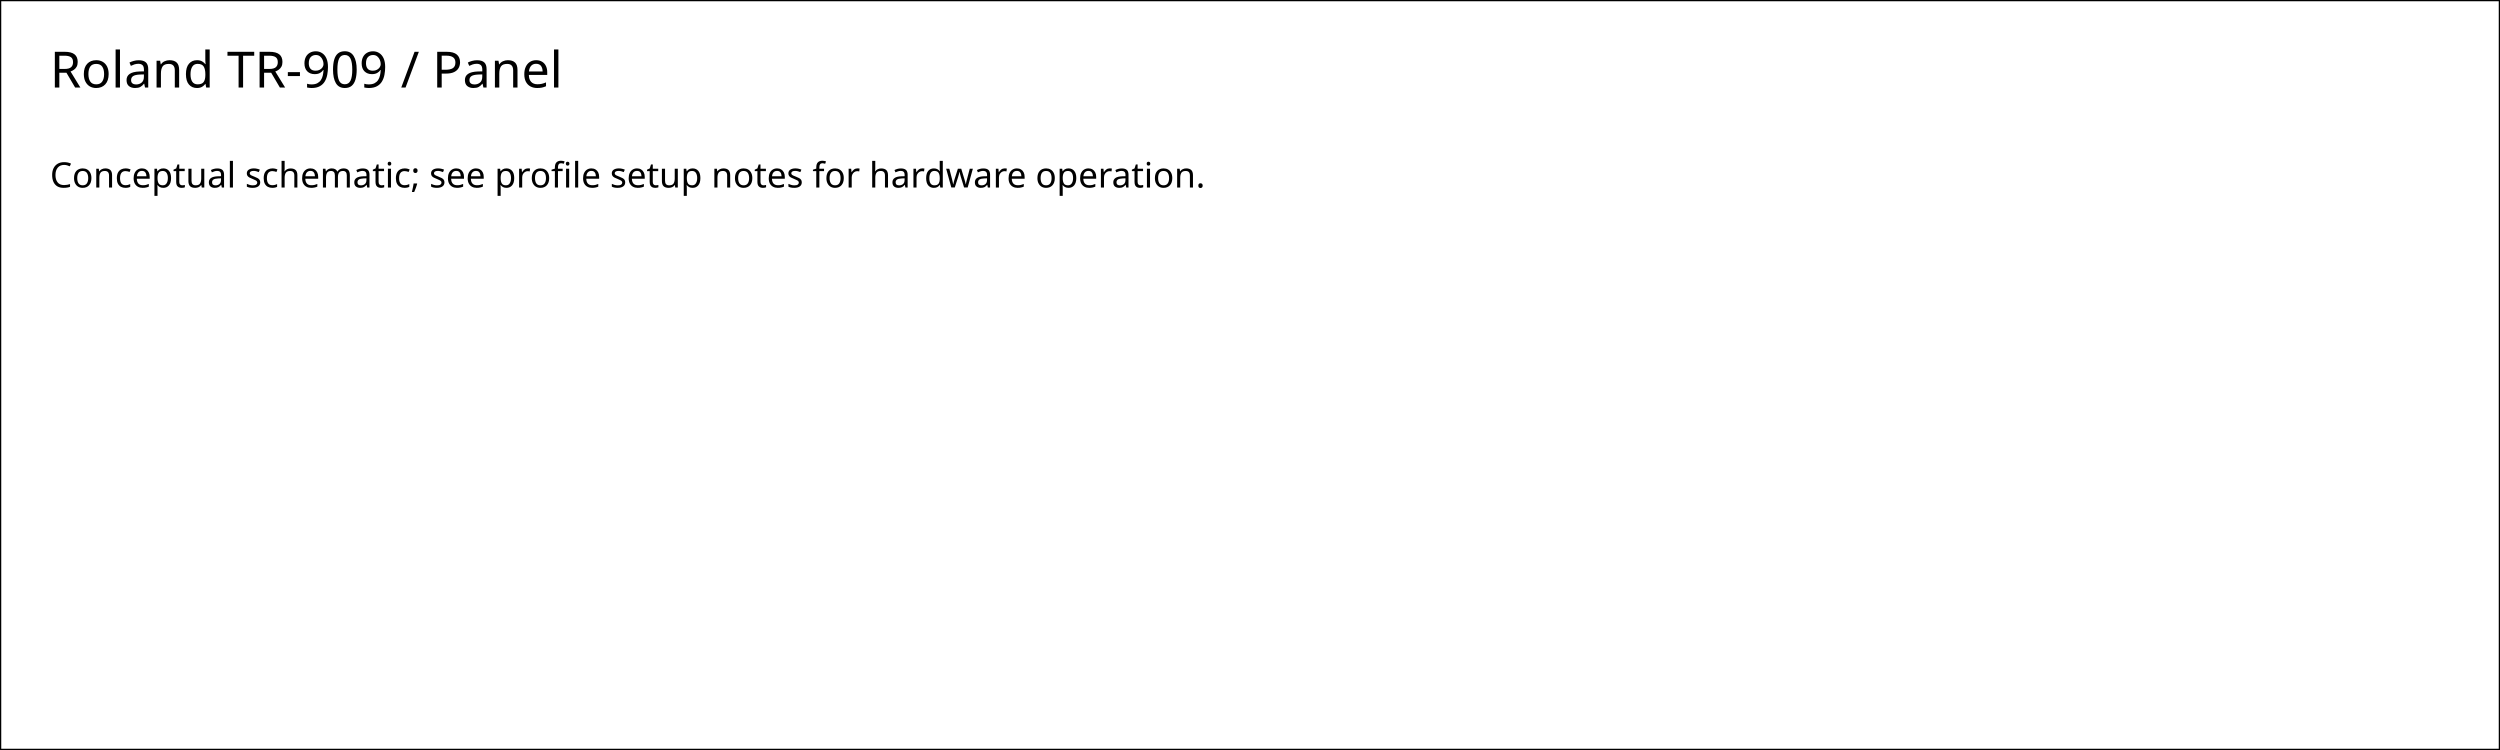
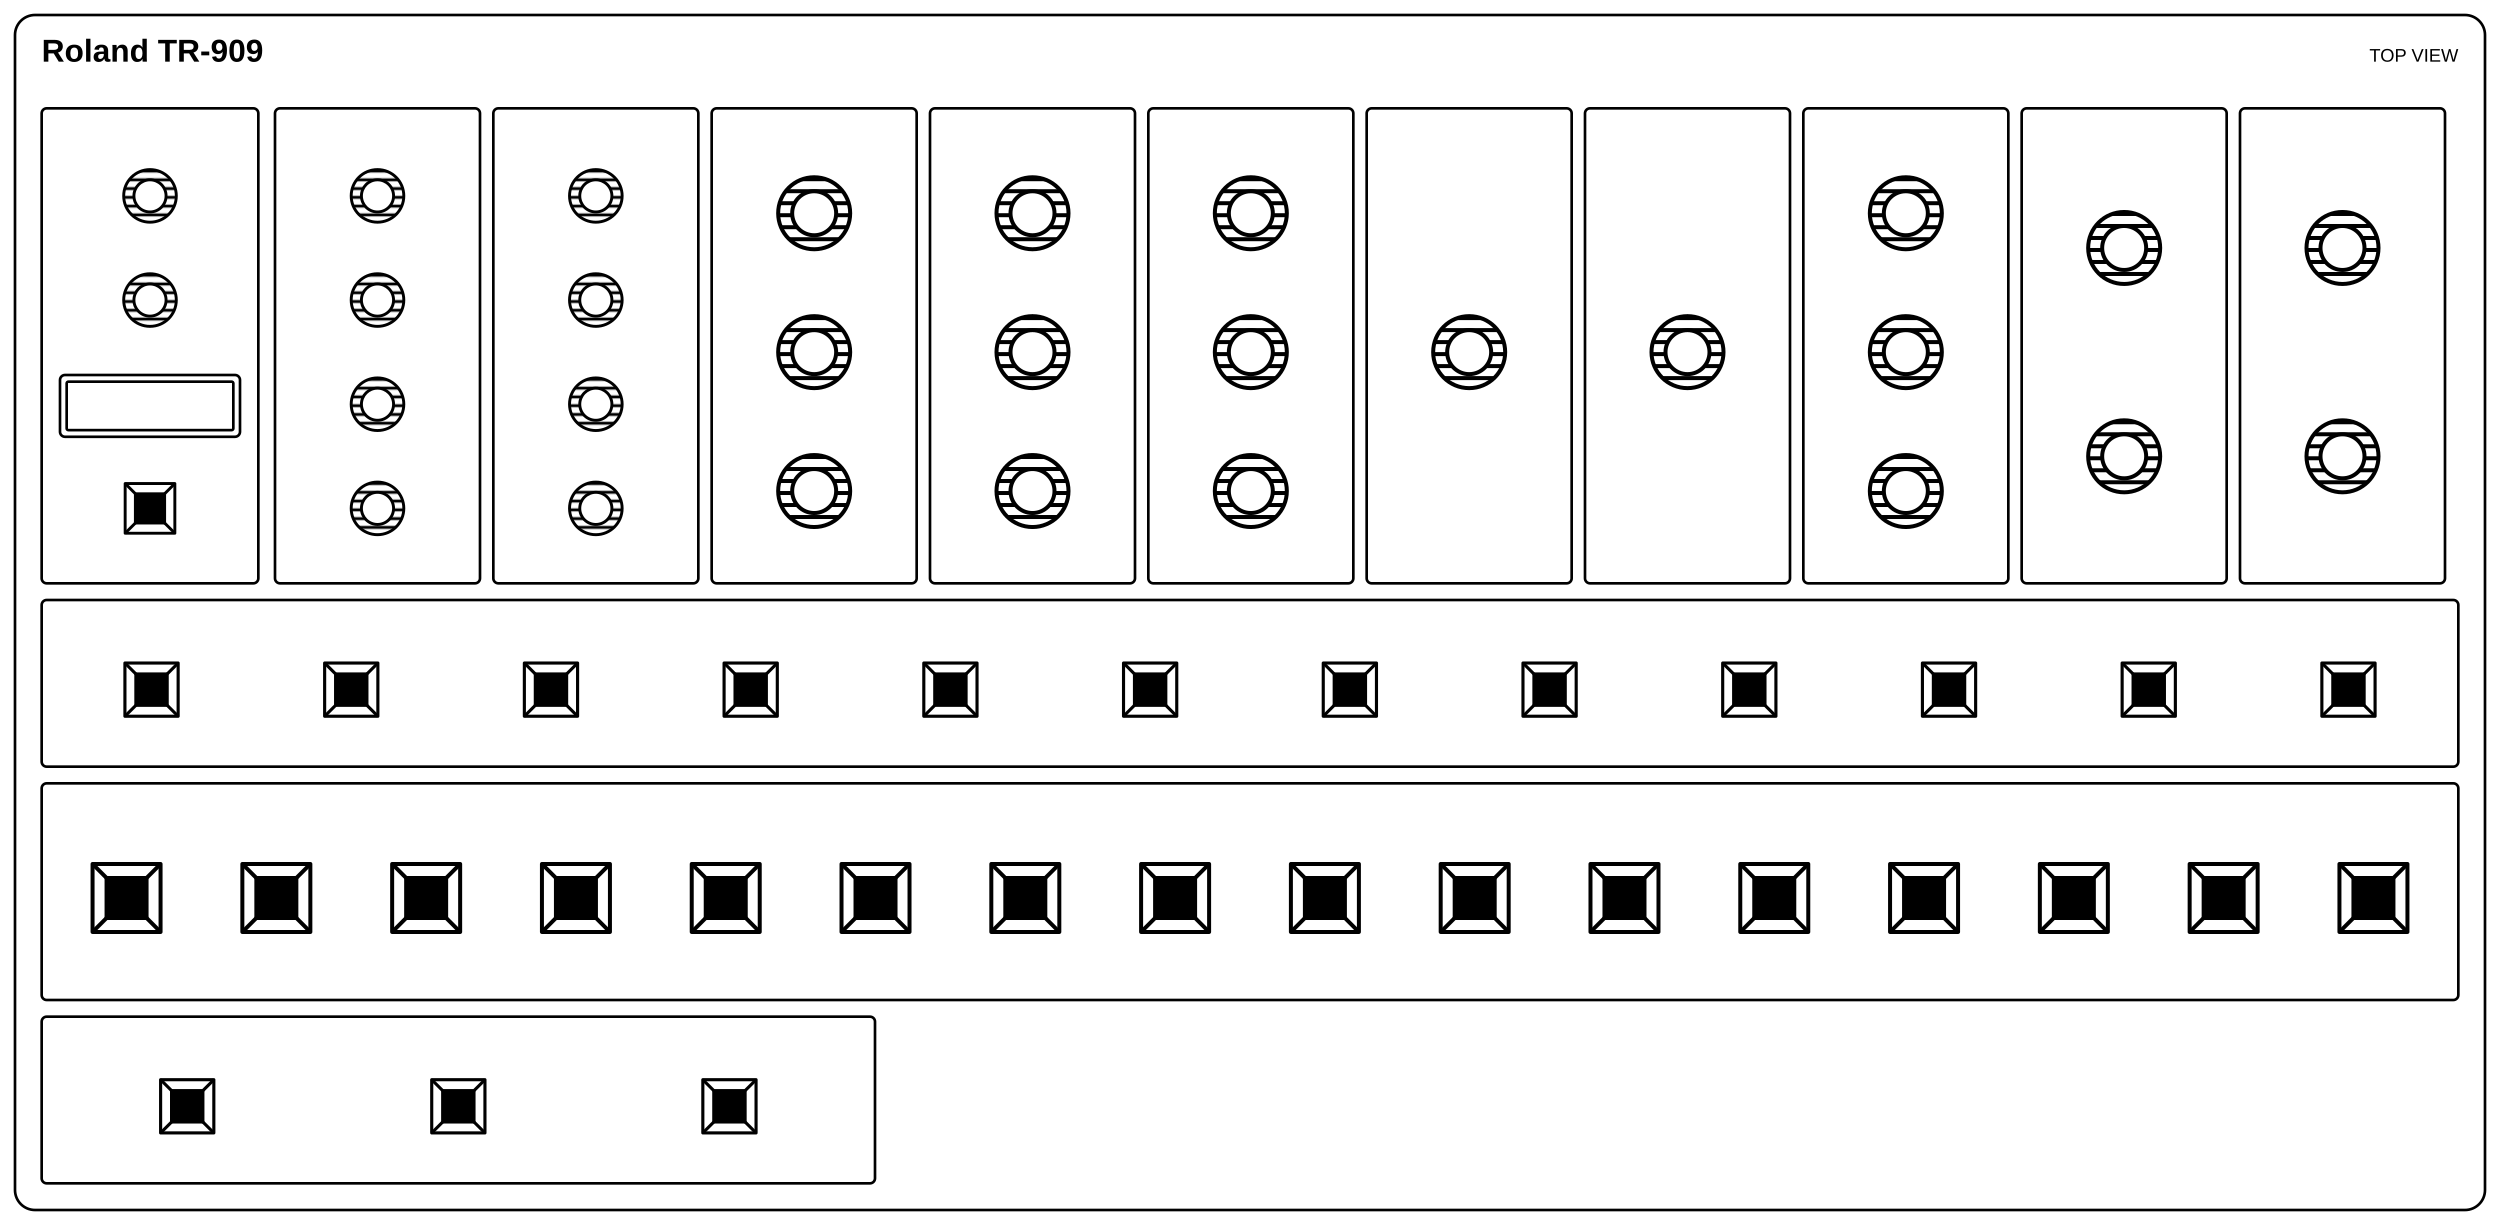
- <svg xmlns="http://www.w3.org/2000/svg" viewBox="0 0 1000 300" role="img" aria-labelledby="title description">
-   <rect width="1000" height="300" fill="#fff" stroke="#000" />
-   <text x="20" y="35" font-family="sans-serif" font-size="20" fill="#000">Roland TR-909 / Panel</text>
-   <text x="20" y="75" font-family="sans-serif" font-size="14" fill="#000">Conceptual schematic; see profile setup notes for hardware operation.</text>
+ <svg xmlns="http://www.w3.org/2000/svg" viewBox="0 0 1500 735" role="img" aria-labelledby="title description">
+   <defs>
+     <pattern id="tactile-stripes" width="6" height="6" patternUnits="userSpaceOnUse">
+       <rect width="6" height="6" fill="#fff" />
+       <path d="M0 3H6" stroke="#000" stroke-width="2" />
+     </pattern>
+     <pattern id="tactile-dots" width="8" height="8" patternUnits="userSpaceOnUse">
+       <rect width="8" height="8" fill="#fff" />
+       <circle cx="2" cy="2" r="1.5" fill="#000" />
+       <circle cx="6" cy="6" r="1.5" fill="#000" />
+     </pattern>
+   </defs>
+   <style>text{font-family:Arial,Helvetica,sans-serif;fill:#000;stroke:none}.line{fill:#fff;stroke:#000;stroke-width:1.6;stroke-linejoin:round;stroke-linecap:round}.thin{fill:none;stroke:#000;stroke-width:1;stroke-linejoin:round;stroke-linecap:round}</style>
+   <rect x="0" y="0" width="1500" height="735" fill="#fff" stroke="none" stroke-width="1.6" />
+   <rect x="9" y="9" width="1482" height="717" fill="#fff" stroke="#000" stroke-width="1.6" rx="12" />
+   <text x="25" y="37" fill="#000" font-family="Arial,Helvetica,sans-serif" font-size="19" text-anchor="start" font-weight="bold">Roland TR-909</text>
+   <text x="1475" y="37" fill="#000" font-family="Arial,Helvetica,sans-serif" font-size="11" text-anchor="end">TOP VIEW</text>
+   <rect x="25" y="65" width="130" height="285" fill="#fff" stroke="#000" stroke-width="1.6" rx="3" />
+   <g id="master-master-volume" data-kind="knob" aria-label="Master volume">
+     <svg data-symbol="knob" x="72.465" y="100.000" width="35.070" height="35.070" viewBox="0 0 40 40">
+       <g fill="none" stroke="#000" stroke-width="2" stroke-linejoin="round">
+         <circle cx="20" cy="20" r="18" fill="url(#tactile-stripes)" />
+         <circle cx="20" cy="20" r="11" fill="#fff" />
+       </g>
+     </svg>
+   </g>
+   <g id="master-tempo" data-kind="knob" aria-label="Tempo">
+     <svg data-symbol="knob" x="72.465" y="162.500" width="35.070" height="35.070" viewBox="0 0 40 40">
+       <g fill="none" stroke="#000" stroke-width="2" stroke-linejoin="round">
+         <circle cx="20" cy="20" r="18" fill="url(#tactile-stripes)" />
+         <circle cx="20" cy="20" r="11" fill="#fff" />
+       </g>
+     </svg>
+   </g>
+   <g id="master-tempo-display" data-kind="screen" aria-label="Tempo display">
+     <rect x="36" y="225" width="108" height="37.07" fill="#fff" stroke="#000" stroke-width="1.6" rx="3" />
+     <rect x="40" y="229" width="100" height="29.07" fill="#fff" stroke="#000" stroke-width="1.6" rx="1" />
+   </g>
+   <g id="master-shuffle-flam" data-kind="button" aria-label="Shuffle / Flam">
+     <svg data-symbol="button" x="72.465" y="287.500" width="35.070" height="35.070" viewBox="0 0 40 40">
+       <g fill="none" stroke="#000" stroke-width="2" stroke-linejoin="round">
+         <rect x="3" y="3" width="34" height="34" fill="#fff" />
+         <path d="M3 3L10 10M37 3L30 10M3 37L10 30M37 37L30 30" />
+         <rect x="10" y="10" width="20" height="20" fill="#000" />
+       </g>
+     </svg>
+   </g>
+   <rect x="165" y="65" width="123" height="285" fill="#fff" stroke="#000" stroke-width="1.6" rx="3" />
+   <g id="bass-drum-level" data-kind="knob" aria-label="Level">
+     <svg data-symbol="knob" x="208.965" y="100.000" width="35.070" height="35.070" viewBox="0 0 40 40">
+       <g fill="none" stroke="#000" stroke-width="2" stroke-linejoin="round">
+         <circle cx="20" cy="20" r="18" fill="url(#tactile-stripes)" />
+         <circle cx="20" cy="20" r="11" fill="#fff" />
+       </g>
+     </svg>
+   </g>
+   <g id="bass-drum-tune" data-kind="knob" aria-label="Tune">
+     <svg data-symbol="knob" x="208.965" y="162.500" width="35.070" height="35.070" viewBox="0 0 40 40">
+       <g fill="none" stroke="#000" stroke-width="2" stroke-linejoin="round">
+         <circle cx="20" cy="20" r="18" fill="url(#tactile-stripes)" />
+         <circle cx="20" cy="20" r="11" fill="#fff" />
+       </g>
+     </svg>
+   </g>
+   <g id="bass-drum-attack" data-kind="knob" aria-label="Attack">
+     <svg data-symbol="knob" x="208.965" y="225.000" width="35.070" height="35.070" viewBox="0 0 40 40">
+       <g fill="none" stroke="#000" stroke-width="2" stroke-linejoin="round">
+         <circle cx="20" cy="20" r="18" fill="url(#tactile-stripes)" />
+         <circle cx="20" cy="20" r="11" fill="#fff" />
+       </g>
+     </svg>
+   </g>
+   <g id="bass-drum-decay" data-kind="knob" aria-label="Decay">
+     <svg data-symbol="knob" x="208.965" y="287.500" width="35.070" height="35.070" viewBox="0 0 40 40">
+       <g fill="none" stroke="#000" stroke-width="2" stroke-linejoin="round">
+         <circle cx="20" cy="20" r="18" fill="url(#tactile-stripes)" />
+         <circle cx="20" cy="20" r="11" fill="#fff" />
+       </g>
+     </svg>
+   </g>
+   <rect x="296" y="65" width="123" height="285" fill="#fff" stroke="#000" stroke-width="1.6" rx="3" />
+   <g id="snare-drum-level" data-kind="knob" aria-label="Level">
+     <svg data-symbol="knob" x="339.965" y="100.000" width="35.070" height="35.070" viewBox="0 0 40 40">
+       <g fill="none" stroke="#000" stroke-width="2" stroke-linejoin="round">
+         <circle cx="20" cy="20" r="18" fill="url(#tactile-stripes)" />
+         <circle cx="20" cy="20" r="11" fill="#fff" />
+       </g>
+     </svg>
+   </g>
+   <g id="snare-drum-tune" data-kind="knob" aria-label="Tune">
+     <svg data-symbol="knob" x="339.965" y="162.500" width="35.070" height="35.070" viewBox="0 0 40 40">
+       <g fill="none" stroke="#000" stroke-width="2" stroke-linejoin="round">
+         <circle cx="20" cy="20" r="18" fill="url(#tactile-stripes)" />
+         <circle cx="20" cy="20" r="11" fill="#fff" />
+       </g>
+     </svg>
+   </g>
+   <g id="snare-drum-tone" data-kind="knob" aria-label="Tone">
+     <svg data-symbol="knob" x="339.965" y="225.000" width="35.070" height="35.070" viewBox="0 0 40 40">
+       <g fill="none" stroke="#000" stroke-width="2" stroke-linejoin="round">
+         <circle cx="20" cy="20" r="18" fill="url(#tactile-stripes)" />
+         <circle cx="20" cy="20" r="11" fill="#fff" />
+       </g>
+     </svg>
+   </g>
+   <g id="snare-drum-snappy" data-kind="knob" aria-label="Snappy">
+     <svg data-symbol="knob" x="339.965" y="287.500" width="35.070" height="35.070" viewBox="0 0 40 40">
+       <g fill="none" stroke="#000" stroke-width="2" stroke-linejoin="round">
+         <circle cx="20" cy="20" r="18" fill="url(#tactile-stripes)" />
+         <circle cx="20" cy="20" r="11" fill="#fff" />
+       </g>
+     </svg>
+   </g>
+   <rect x="427" y="65" width="123" height="285" fill="#fff" stroke="#000" stroke-width="1.6" rx="3" />
+   <g id="low-tom-level" data-kind="knob" aria-label="Level">
+     <svg data-symbol="knob" x="464.500" y="103.952" width="48.000" height="48.000" viewBox="0 0 40 40">
+       <g fill="none" stroke="#000" stroke-width="2" stroke-linejoin="round">
+         <circle cx="20" cy="20" r="18" fill="url(#tactile-stripes)" />
+         <circle cx="20" cy="20" r="11" fill="#fff" />
+       </g>
+     </svg>
+   </g>
+   <g id="low-tom-tune" data-kind="knob" aria-label="Tune">
+     <svg data-symbol="knob" x="464.500" y="187.285" width="48.000" height="48.000" viewBox="0 0 40 40">
+       <g fill="none" stroke="#000" stroke-width="2" stroke-linejoin="round">
+         <circle cx="20" cy="20" r="18" fill="url(#tactile-stripes)" />
+         <circle cx="20" cy="20" r="11" fill="#fff" />
+       </g>
+     </svg>
+   </g>
+   <g id="low-tom-decay" data-kind="knob" aria-label="Decay">
+     <svg data-symbol="knob" x="464.500" y="270.618" width="48.000" height="48.000" viewBox="0 0 40 40">
+       <g fill="none" stroke="#000" stroke-width="2" stroke-linejoin="round">
+         <circle cx="20" cy="20" r="18" fill="url(#tactile-stripes)" />
+         <circle cx="20" cy="20" r="11" fill="#fff" />
+       </g>
+     </svg>
+   </g>
+   <rect x="558" y="65" width="123" height="285" fill="#fff" stroke="#000" stroke-width="1.6" rx="3" />
+   <g id="mid-tom-level" data-kind="knob" aria-label="Level">
+     <svg data-symbol="knob" x="595.500" y="103.952" width="48.000" height="48.000" viewBox="0 0 40 40">
+       <g fill="none" stroke="#000" stroke-width="2" stroke-linejoin="round">
+         <circle cx="20" cy="20" r="18" fill="url(#tactile-stripes)" />
+         <circle cx="20" cy="20" r="11" fill="#fff" />
+       </g>
+     </svg>
+   </g>
+   <g id="mid-tom-tune" data-kind="knob" aria-label="Tune">
+     <svg data-symbol="knob" x="595.500" y="187.285" width="48.000" height="48.000" viewBox="0 0 40 40">
+       <g fill="none" stroke="#000" stroke-width="2" stroke-linejoin="round">
+         <circle cx="20" cy="20" r="18" fill="url(#tactile-stripes)" />
+         <circle cx="20" cy="20" r="11" fill="#fff" />
+       </g>
+     </svg>
+   </g>
+   <g id="mid-tom-decay" data-kind="knob" aria-label="Decay">
+     <svg data-symbol="knob" x="595.500" y="270.618" width="48.000" height="48.000" viewBox="0 0 40 40">
+       <g fill="none" stroke="#000" stroke-width="2" stroke-linejoin="round">
+         <circle cx="20" cy="20" r="18" fill="url(#tactile-stripes)" />
+         <circle cx="20" cy="20" r="11" fill="#fff" />
+       </g>
+     </svg>
+   </g>
+   <rect x="689" y="65" width="123" height="285" fill="#fff" stroke="#000" stroke-width="1.6" rx="3" />
+   <g id="hi-tom-level" data-kind="knob" aria-label="Level">
+     <svg data-symbol="knob" x="726.500" y="103.952" width="48.000" height="48.000" viewBox="0 0 40 40">
+       <g fill="none" stroke="#000" stroke-width="2" stroke-linejoin="round">
+         <circle cx="20" cy="20" r="18" fill="url(#tactile-stripes)" />
+         <circle cx="20" cy="20" r="11" fill="#fff" />
+       </g>
+     </svg>
+   </g>
+   <g id="hi-tom-tune" data-kind="knob" aria-label="Tune">
+     <svg data-symbol="knob" x="726.500" y="187.285" width="48.000" height="48.000" viewBox="0 0 40 40">
+       <g fill="none" stroke="#000" stroke-width="2" stroke-linejoin="round">
+         <circle cx="20" cy="20" r="18" fill="url(#tactile-stripes)" />
+         <circle cx="20" cy="20" r="11" fill="#fff" />
+       </g>
+     </svg>
+   </g>
+   <g id="hi-tom-decay" data-kind="knob" aria-label="Decay">
+     <svg data-symbol="knob" x="726.500" y="270.618" width="48.000" height="48.000" viewBox="0 0 40 40">
+       <g fill="none" stroke="#000" stroke-width="2" stroke-linejoin="round">
+         <circle cx="20" cy="20" r="18" fill="url(#tactile-stripes)" />
+         <circle cx="20" cy="20" r="11" fill="#fff" />
+       </g>
+     </svg>
+   </g>
+   <rect x="820" y="65" width="123" height="285" fill="#fff" stroke="#000" stroke-width="1.6" rx="3" />
+   <g id="rim-shot-level" data-kind="knob" aria-label="Level">
+     <svg data-symbol="knob" x="857.500" y="187.285" width="48.000" height="48.000" viewBox="0 0 40 40">
+       <g fill="none" stroke="#000" stroke-width="2" stroke-linejoin="round">
+         <circle cx="20" cy="20" r="18" fill="url(#tactile-stripes)" />
+         <circle cx="20" cy="20" r="11" fill="#fff" />
+       </g>
+     </svg>
+   </g>
+   <rect x="951" y="65" width="123" height="285" fill="#fff" stroke="#000" stroke-width="1.6" rx="3" />
+   <g id="hand-clap-level" data-kind="knob" aria-label="Level">
+     <svg data-symbol="knob" x="988.500" y="187.285" width="48.000" height="48.000" viewBox="0 0 40 40">
+       <g fill="none" stroke="#000" stroke-width="2" stroke-linejoin="round">
+         <circle cx="20" cy="20" r="18" fill="url(#tactile-stripes)" />
+         <circle cx="20" cy="20" r="11" fill="#fff" />
+       </g>
+     </svg>
+   </g>
+   <rect x="1082" y="65" width="123" height="285" fill="#fff" stroke="#000" stroke-width="1.6" rx="3" />
+   <g id="hi-hat-level" data-kind="knob" aria-label="Level">
+     <svg data-symbol="knob" x="1119.500" y="103.952" width="48.000" height="48.000" viewBox="0 0 40 40">
+       <g fill="none" stroke="#000" stroke-width="2" stroke-linejoin="round">
+         <circle cx="20" cy="20" r="18" fill="url(#tactile-stripes)" />
+         <circle cx="20" cy="20" r="11" fill="#fff" />
+       </g>
+     </svg>
+   </g>
+   <g id="hi-hat-closed-decay" data-kind="knob" aria-label="Closed decay">
+     <svg data-symbol="knob" x="1119.500" y="187.285" width="48.000" height="48.000" viewBox="0 0 40 40">
+       <g fill="none" stroke="#000" stroke-width="2" stroke-linejoin="round">
+         <circle cx="20" cy="20" r="18" fill="url(#tactile-stripes)" />
+         <circle cx="20" cy="20" r="11" fill="#fff" />
+       </g>
+     </svg>
+   </g>
+   <g id="hi-hat-open-decay" data-kind="knob" aria-label="Open decay">
+     <svg data-symbol="knob" x="1119.500" y="270.618" width="48.000" height="48.000" viewBox="0 0 40 40">
+       <g fill="none" stroke="#000" stroke-width="2" stroke-linejoin="round">
+         <circle cx="20" cy="20" r="18" fill="url(#tactile-stripes)" />
+         <circle cx="20" cy="20" r="11" fill="#fff" />
+       </g>
+     </svg>
+   </g>
+   <rect x="1213" y="65" width="123" height="285" fill="#fff" stroke="#000" stroke-width="1.6" rx="3" />
+   <g id="crash-level" data-kind="knob" aria-label="Level">
+     <svg data-symbol="knob" x="1250.500" y="124.785" width="48.000" height="48.000" viewBox="0 0 40 40">
+       <g fill="none" stroke="#000" stroke-width="2" stroke-linejoin="round">
+         <circle cx="20" cy="20" r="18" fill="url(#tactile-stripes)" />
+         <circle cx="20" cy="20" r="11" fill="#fff" />
+       </g>
+     </svg>
+   </g>
+   <g id="crash-tune" data-kind="knob" aria-label="Tune">
+     <svg data-symbol="knob" x="1250.500" y="249.785" width="48.000" height="48.000" viewBox="0 0 40 40">
+       <g fill="none" stroke="#000" stroke-width="2" stroke-linejoin="round">
+         <circle cx="20" cy="20" r="18" fill="url(#tactile-stripes)" />
+         <circle cx="20" cy="20" r="11" fill="#fff" />
+       </g>
+     </svg>
+   </g>
+   <rect x="1344" y="65" width="123" height="285" fill="#fff" stroke="#000" stroke-width="1.6" rx="3" />
+   <g id="ride-level" data-kind="knob" aria-label="Level">
+     <svg data-symbol="knob" x="1381.500" y="124.785" width="48.000" height="48.000" viewBox="0 0 40 40">
+       <g fill="none" stroke="#000" stroke-width="2" stroke-linejoin="round">
+         <circle cx="20" cy="20" r="18" fill="url(#tactile-stripes)" />
+         <circle cx="20" cy="20" r="11" fill="#fff" />
+       </g>
+     </svg>
+   </g>
+   <g id="ride-tune" data-kind="knob" aria-label="Tune">
+     <svg data-symbol="knob" x="1381.500" y="249.785" width="48.000" height="48.000" viewBox="0 0 40 40">
+       <g fill="none" stroke="#000" stroke-width="2" stroke-linejoin="round">
+         <circle cx="20" cy="20" r="18" fill="url(#tactile-stripes)" />
+         <circle cx="20" cy="20" r="11" fill="#fff" />
+       </g>
+     </svg>
+   </g>
+   <rect x="25" y="360" width="1450" height="100" fill="#fff" stroke="#000" stroke-width="1.6" rx="3" />
+   <g id="program-track-shift" data-kind="button" aria-label="Shift">
+     <svg data-symbol="button" x="72.132" y="395.000" width="37.570" height="37.570" viewBox="0 0 40 40">
+       <g fill="none" stroke="#000" stroke-width="2" stroke-linejoin="round">
+         <rect x="3" y="3" width="34" height="34" fill="#fff" />
+         <path d="M3 3L10 10M37 3L30 10M3 37L10 30M37 37L30 30" />
+         <rect x="10" y="10" width="20" height="20" fill="#000" />
+       </g>
+     </svg>
+   </g>
+   <g id="program-track-track-play" data-kind="button" aria-label="Track play">
+     <svg data-symbol="button" x="191.965" y="395.000" width="37.570" height="37.570" viewBox="0 0 40 40">
+       <g fill="none" stroke="#000" stroke-width="2" stroke-linejoin="round">
+         <rect x="3" y="3" width="34" height="34" fill="#fff" />
+         <path d="M3 3L10 10M37 3L30 10M3 37L10 30M37 37L30 30" />
+         <rect x="10" y="10" width="20" height="20" fill="#000" />
+       </g>
+     </svg>
+   </g>
+   <g id="program-track-track-write" data-kind="button" aria-label="Track write">
+     <svg data-symbol="button" x="311.798" y="395.000" width="37.570" height="37.570" viewBox="0 0 40 40">
+       <g fill="none" stroke="#000" stroke-width="2" stroke-linejoin="round">
+         <rect x="3" y="3" width="34" height="34" fill="#fff" />
+         <path d="M3 3L10 10M37 3L30 10M3 37L10 30M37 37L30 30" />
+         <rect x="10" y="10" width="20" height="20" fill="#000" />
+       </g>
+     </svg>
+   </g>
+   <g id="program-track-pattern-play" data-kind="button" aria-label="Pattern play">
+     <svg data-symbol="button" x="431.632" y="395.000" width="37.570" height="37.570" viewBox="0 0 40 40">
+       <g fill="none" stroke="#000" stroke-width="2" stroke-linejoin="round">
+         <rect x="3" y="3" width="34" height="34" fill="#fff" />
+         <path d="M3 3L10 10M37 3L30 10M3 37L10 30M37 37L30 30" />
+         <rect x="10" y="10" width="20" height="20" fill="#000" />
+       </g>
+     </svg>
+   </g>
+   <g id="program-track-pattern-write" data-kind="button" aria-label="Pattern write">
+     <svg data-symbol="button" x="551.465" y="395.000" width="37.570" height="37.570" viewBox="0 0 40 40">
+       <g fill="none" stroke="#000" stroke-width="2" stroke-linejoin="round">
+         <rect x="3" y="3" width="34" height="34" fill="#fff" />
+         <path d="M3 3L10 10M37 3L30 10M3 37L10 30M37 37L30 30" />
+         <rect x="10" y="10" width="20" height="20" fill="#000" />
+       </g>
+     </svg>
+   </g>
+   <g id="program-track-last-step" data-kind="button" aria-label="Last step">
+     <svg data-symbol="button" x="671.298" y="395.000" width="37.570" height="37.570" viewBox="0 0 40 40">
+       <g fill="none" stroke="#000" stroke-width="2" stroke-linejoin="round">
+         <rect x="3" y="3" width="34" height="34" fill="#fff" />
+         <path d="M3 3L10 10M37 3L30 10M3 37L10 30M37 37L30 30" />
+         <rect x="10" y="10" width="20" height="20" fill="#000" />
+       </g>
+     </svg>
+   </g>
+   <g id="program-track-scale" data-kind="button" aria-label="Scale">
+     <svg data-symbol="button" x="791.132" y="395.000" width="37.570" height="37.570" viewBox="0 0 40 40">
+       <g fill="none" stroke="#000" stroke-width="2" stroke-linejoin="round">
+         <rect x="3" y="3" width="34" height="34" fill="#fff" />
+         <path d="M3 3L10 10M37 3L30 10M3 37L10 30M37 37L30 30" />
+         <rect x="10" y="10" width="20" height="20" fill="#000" />
+       </g>
+     </svg>
+   </g>
+   <g id="program-track-back" data-kind="button" aria-label="Back">
+     <svg data-symbol="button" x="910.965" y="395.000" width="37.570" height="37.570" viewBox="0 0 40 40">
+       <g fill="none" stroke="#000" stroke-width="2" stroke-linejoin="round">
+         <rect x="3" y="3" width="34" height="34" fill="#fff" />
+         <path d="M3 3L10 10M37 3L30 10M3 37L10 30M37 37L30 30" />
+         <rect x="10" y="10" width="20" height="20" fill="#000" />
+       </g>
+     </svg>
+   </g>
+   <g id="program-track-forward" data-kind="button" aria-label="Forward">
+     <svg data-symbol="button" x="1030.798" y="395.000" width="37.570" height="37.570" viewBox="0 0 40 40">
+       <g fill="none" stroke="#000" stroke-width="2" stroke-linejoin="round">
+         <rect x="3" y="3" width="34" height="34" fill="#fff" />
+         <path d="M3 3L10 10M37 3L30 10M3 37L10 30M37 37L30 30" />
+         <rect x="10" y="10" width="20" height="20" fill="#000" />
+       </g>
+     </svg>
+   </g>
+   <g id="program-track-enter" data-kind="button" aria-label="Enter">
+     <svg data-symbol="button" x="1150.632" y="395.000" width="37.570" height="37.570" viewBox="0 0 40 40">
+       <g fill="none" stroke="#000" stroke-width="2" stroke-linejoin="round">
+         <rect x="3" y="3" width="34" height="34" fill="#fff" />
+         <path d="M3 3L10 10M37 3L30 10M3 37L10 30M37 37L30 30" />
+         <rect x="10" y="10" width="20" height="20" fill="#000" />
+       </g>
+     </svg>
+   </g>
+   <g id="program-track-instrument-select" data-kind="button" aria-label="Instrument select">
+     <svg data-symbol="button" x="1270.465" y="395.000" width="37.570" height="37.570" viewBox="0 0 40 40">
+       <g fill="none" stroke="#000" stroke-width="2" stroke-linejoin="round">
+         <rect x="3" y="3" width="34" height="34" fill="#fff" />
+         <path d="M3 3L10 10M37 3L30 10M3 37L10 30M37 37L30 30" />
+         <rect x="10" y="10" width="20" height="20" fill="#000" />
+       </g>
+     </svg>
+   </g>
+   <g id="program-track-total-accent" data-kind="button" aria-label="Total accent">
+     <svg data-symbol="button" x="1390.298" y="395.000" width="37.570" height="37.570" viewBox="0 0 40 40">
+       <g fill="none" stroke="#000" stroke-width="2" stroke-linejoin="round">
+         <rect x="3" y="3" width="34" height="34" fill="#fff" />
+         <path d="M3 3L10 10M37 3L30 10M3 37L10 30M37 37L30 30" />
+         <rect x="10" y="10" width="20" height="20" fill="#000" />
+       </g>
+     </svg>
+   </g>
+   <rect x="25" y="470" width="1450" height="130" fill="#fff" stroke="#000" stroke-width="1.6" rx="3" />
+   <g id="step-keys-step-1" data-kind="button" aria-label="Step 1">
+     <svg data-symbol="button" x="51.938" y="514.785" width="48.000" height="48.000" viewBox="0 0 40 40">
+       <g fill="none" stroke="#000" stroke-width="2" stroke-linejoin="round">
+         <rect x="3" y="3" width="34" height="34" fill="#fff" />
+         <path d="M3 3L10 10M37 3L30 10M3 37L10 30M37 37L30 30" />
+         <rect x="10" y="10" width="20" height="20" fill="#000" />
+       </g>
+     </svg>
+   </g>
+   <g id="step-keys-step-2" data-kind="button" aria-label="Step 2">
+     <svg data-symbol="button" x="141.812" y="514.785" width="48.000" height="48.000" viewBox="0 0 40 40">
+       <g fill="none" stroke="#000" stroke-width="2" stroke-linejoin="round">
+         <rect x="3" y="3" width="34" height="34" fill="#fff" />
+         <path d="M3 3L10 10M37 3L30 10M3 37L10 30M37 37L30 30" />
+         <rect x="10" y="10" width="20" height="20" fill="#000" />
+       </g>
+     </svg>
+   </g>
+   <g id="step-keys-step-3" data-kind="button" aria-label="Step 3">
+     <svg data-symbol="button" x="231.688" y="514.785" width="48.000" height="48.000" viewBox="0 0 40 40">
+       <g fill="none" stroke="#000" stroke-width="2" stroke-linejoin="round">
+         <rect x="3" y="3" width="34" height="34" fill="#fff" />
+         <path d="M3 3L10 10M37 3L30 10M3 37L10 30M37 37L30 30" />
+         <rect x="10" y="10" width="20" height="20" fill="#000" />
+       </g>
+     </svg>
+   </g>
+   <g id="step-keys-step-4" data-kind="button" aria-label="Step 4">
+     <svg data-symbol="button" x="321.562" y="514.785" width="48.000" height="48.000" viewBox="0 0 40 40">
+       <g fill="none" stroke="#000" stroke-width="2" stroke-linejoin="round">
+         <rect x="3" y="3" width="34" height="34" fill="#fff" />
+         <path d="M3 3L10 10M37 3L30 10M3 37L10 30M37 37L30 30" />
+         <rect x="10" y="10" width="20" height="20" fill="#000" />
+       </g>
+     </svg>
+   </g>
+   <g id="step-keys-step-5" data-kind="button" aria-label="Step 5">
+     <svg data-symbol="button" x="411.438" y="514.785" width="48.000" height="48.000" viewBox="0 0 40 40">
+       <g fill="none" stroke="#000" stroke-width="2" stroke-linejoin="round">
+         <rect x="3" y="3" width="34" height="34" fill="#fff" />
+         <path d="M3 3L10 10M37 3L30 10M3 37L10 30M37 37L30 30" />
+         <rect x="10" y="10" width="20" height="20" fill="#000" />
+       </g>
+     </svg>
+   </g>
+   <g id="step-keys-step-6" data-kind="button" aria-label="Step 6">
+     <svg data-symbol="button" x="501.312" y="514.785" width="48.000" height="48.000" viewBox="0 0 40 40">
+       <g fill="none" stroke="#000" stroke-width="2" stroke-linejoin="round">
+         <rect x="3" y="3" width="34" height="34" fill="#fff" />
+         <path d="M3 3L10 10M37 3L30 10M3 37L10 30M37 37L30 30" />
+         <rect x="10" y="10" width="20" height="20" fill="#000" />
+       </g>
+     </svg>
+   </g>
+   <g id="step-keys-step-7" data-kind="button" aria-label="Step 7">
+     <svg data-symbol="button" x="591.188" y="514.785" width="48.000" height="48.000" viewBox="0 0 40 40">
+       <g fill="none" stroke="#000" stroke-width="2" stroke-linejoin="round">
+         <rect x="3" y="3" width="34" height="34" fill="#fff" />
+         <path d="M3 3L10 10M37 3L30 10M3 37L10 30M37 37L30 30" />
+         <rect x="10" y="10" width="20" height="20" fill="#000" />
+       </g>
+     </svg>
+   </g>
+   <g id="step-keys-step-8" data-kind="button" aria-label="Step 8">
+     <svg data-symbol="button" x="681.062" y="514.785" width="48.000" height="48.000" viewBox="0 0 40 40">
+       <g fill="none" stroke="#000" stroke-width="2" stroke-linejoin="round">
+         <rect x="3" y="3" width="34" height="34" fill="#fff" />
+         <path d="M3 3L10 10M37 3L30 10M3 37L10 30M37 37L30 30" />
+         <rect x="10" y="10" width="20" height="20" fill="#000" />
+       </g>
+     </svg>
+   </g>
+   <g id="step-keys-step-9" data-kind="button" aria-label="Step 9">
+     <svg data-symbol="button" x="770.938" y="514.785" width="48.000" height="48.000" viewBox="0 0 40 40">
+       <g fill="none" stroke="#000" stroke-width="2" stroke-linejoin="round">
+         <rect x="3" y="3" width="34" height="34" fill="#fff" />
+         <path d="M3 3L10 10M37 3L30 10M3 37L10 30M37 37L30 30" />
+         <rect x="10" y="10" width="20" height="20" fill="#000" />
+       </g>
+     </svg>
+   </g>
+   <g id="step-keys-step-10" data-kind="button" aria-label="Step 10">
+     <svg data-symbol="button" x="860.812" y="514.785" width="48.000" height="48.000" viewBox="0 0 40 40">
+       <g fill="none" stroke="#000" stroke-width="2" stroke-linejoin="round">
+         <rect x="3" y="3" width="34" height="34" fill="#fff" />
+         <path d="M3 3L10 10M37 3L30 10M3 37L10 30M37 37L30 30" />
+         <rect x="10" y="10" width="20" height="20" fill="#000" />
+       </g>
+     </svg>
+   </g>
+   <g id="step-keys-step-11" data-kind="button" aria-label="Step 11">
+     <svg data-symbol="button" x="950.688" y="514.785" width="48.000" height="48.000" viewBox="0 0 40 40">
+       <g fill="none" stroke="#000" stroke-width="2" stroke-linejoin="round">
+         <rect x="3" y="3" width="34" height="34" fill="#fff" />
+         <path d="M3 3L10 10M37 3L30 10M3 37L10 30M37 37L30 30" />
+         <rect x="10" y="10" width="20" height="20" fill="#000" />
+       </g>
+     </svg>
+   </g>
+   <g id="step-keys-step-12" data-kind="button" aria-label="Step 12">
+     <svg data-symbol="button" x="1040.562" y="514.785" width="48.000" height="48.000" viewBox="0 0 40 40">
+       <g fill="none" stroke="#000" stroke-width="2" stroke-linejoin="round">
+         <rect x="3" y="3" width="34" height="34" fill="#fff" />
+         <path d="M3 3L10 10M37 3L30 10M3 37L10 30M37 37L30 30" />
+         <rect x="10" y="10" width="20" height="20" fill="#000" />
+       </g>
+     </svg>
+   </g>
+   <g id="step-keys-step-13" data-kind="button" aria-label="Step 13">
+     <svg data-symbol="button" x="1130.438" y="514.785" width="48.000" height="48.000" viewBox="0 0 40 40">
+       <g fill="none" stroke="#000" stroke-width="2" stroke-linejoin="round">
+         <rect x="3" y="3" width="34" height="34" fill="#fff" />
+         <path d="M3 3L10 10M37 3L30 10M3 37L10 30M37 37L30 30" />
+         <rect x="10" y="10" width="20" height="20" fill="#000" />
+       </g>
+     </svg>
+   </g>
+   <g id="step-keys-step-14" data-kind="button" aria-label="Step 14">
+     <svg data-symbol="button" x="1220.312" y="514.785" width="48.000" height="48.000" viewBox="0 0 40 40">
+       <g fill="none" stroke="#000" stroke-width="2" stroke-linejoin="round">
+         <rect x="3" y="3" width="34" height="34" fill="#fff" />
+         <path d="M3 3L10 10M37 3L30 10M3 37L10 30M37 37L30 30" />
+         <rect x="10" y="10" width="20" height="20" fill="#000" />
+       </g>
+     </svg>
+   </g>
+   <g id="step-keys-step-15" data-kind="button" aria-label="Step 15">
+     <svg data-symbol="button" x="1310.188" y="514.785" width="48.000" height="48.000" viewBox="0 0 40 40">
+       <g fill="none" stroke="#000" stroke-width="2" stroke-linejoin="round">
+         <rect x="3" y="3" width="34" height="34" fill="#fff" />
+         <path d="M3 3L10 10M37 3L30 10M3 37L10 30M37 37L30 30" />
+         <rect x="10" y="10" width="20" height="20" fill="#000" />
+       </g>
+     </svg>
+   </g>
+   <g id="step-keys-step-16" data-kind="button" aria-label="Step 16">
+     <svg data-symbol="button" x="1400.062" y="514.785" width="48.000" height="48.000" viewBox="0 0 40 40">
+       <g fill="none" stroke="#000" stroke-width="2" stroke-linejoin="round">
+         <rect x="3" y="3" width="34" height="34" fill="#fff" />
+         <path d="M3 3L10 10M37 3L30 10M3 37L10 30M37 37L30 30" />
+         <rect x="10" y="10" width="20" height="20" fill="#000" />
+       </g>
+     </svg>
+   </g>
+   <rect x="25" y="610" width="500" height="100" fill="#fff" stroke="#000" stroke-width="1.6" rx="3" />
+   <g id="transport-stop-continue" data-kind="button" aria-label="Stop / Continue">
+     <svg data-symbol="button" x="93.548" y="645.000" width="37.570" height="37.570" viewBox="0 0 40 40">
+       <g fill="none" stroke="#000" stroke-width="2" stroke-linejoin="round">
+         <rect x="3" y="3" width="34" height="34" fill="#fff" />
+         <path d="M3 3L10 10M37 3L30 10M3 37L10 30M37 37L30 30" />
+         <rect x="10" y="10" width="20" height="20" fill="#000" />
+       </g>
+     </svg>
+   </g>
+   <g id="transport-start" data-kind="button" aria-label="Start">
+     <svg data-symbol="button" x="256.215" y="645.000" width="37.570" height="37.570" viewBox="0 0 40 40">
+       <g fill="none" stroke="#000" stroke-width="2" stroke-linejoin="round">
+         <rect x="3" y="3" width="34" height="34" fill="#fff" />
+         <path d="M3 3L10 10M37 3L30 10M3 37L10 30M37 37L30 30" />
+         <rect x="10" y="10" width="20" height="20" fill="#000" />
+       </g>
+     </svg>
+   </g>
+   <g id="transport-tap" data-kind="button" aria-label="Tap">
+     <svg data-symbol="button" x="418.882" y="645.000" width="37.570" height="37.570" viewBox="0 0 40 40">
+       <g fill="none" stroke="#000" stroke-width="2" stroke-linejoin="round">
+         <rect x="3" y="3" width="34" height="34" fill="#fff" />
+         <path d="M3 3L10 10M37 3L30 10M3 37L10 30M37 37L30 30" />
+         <rect x="10" y="10" width="20" height="20" fill="#000" />
+       </g>
+     </svg>
+   </g>
</svg>
